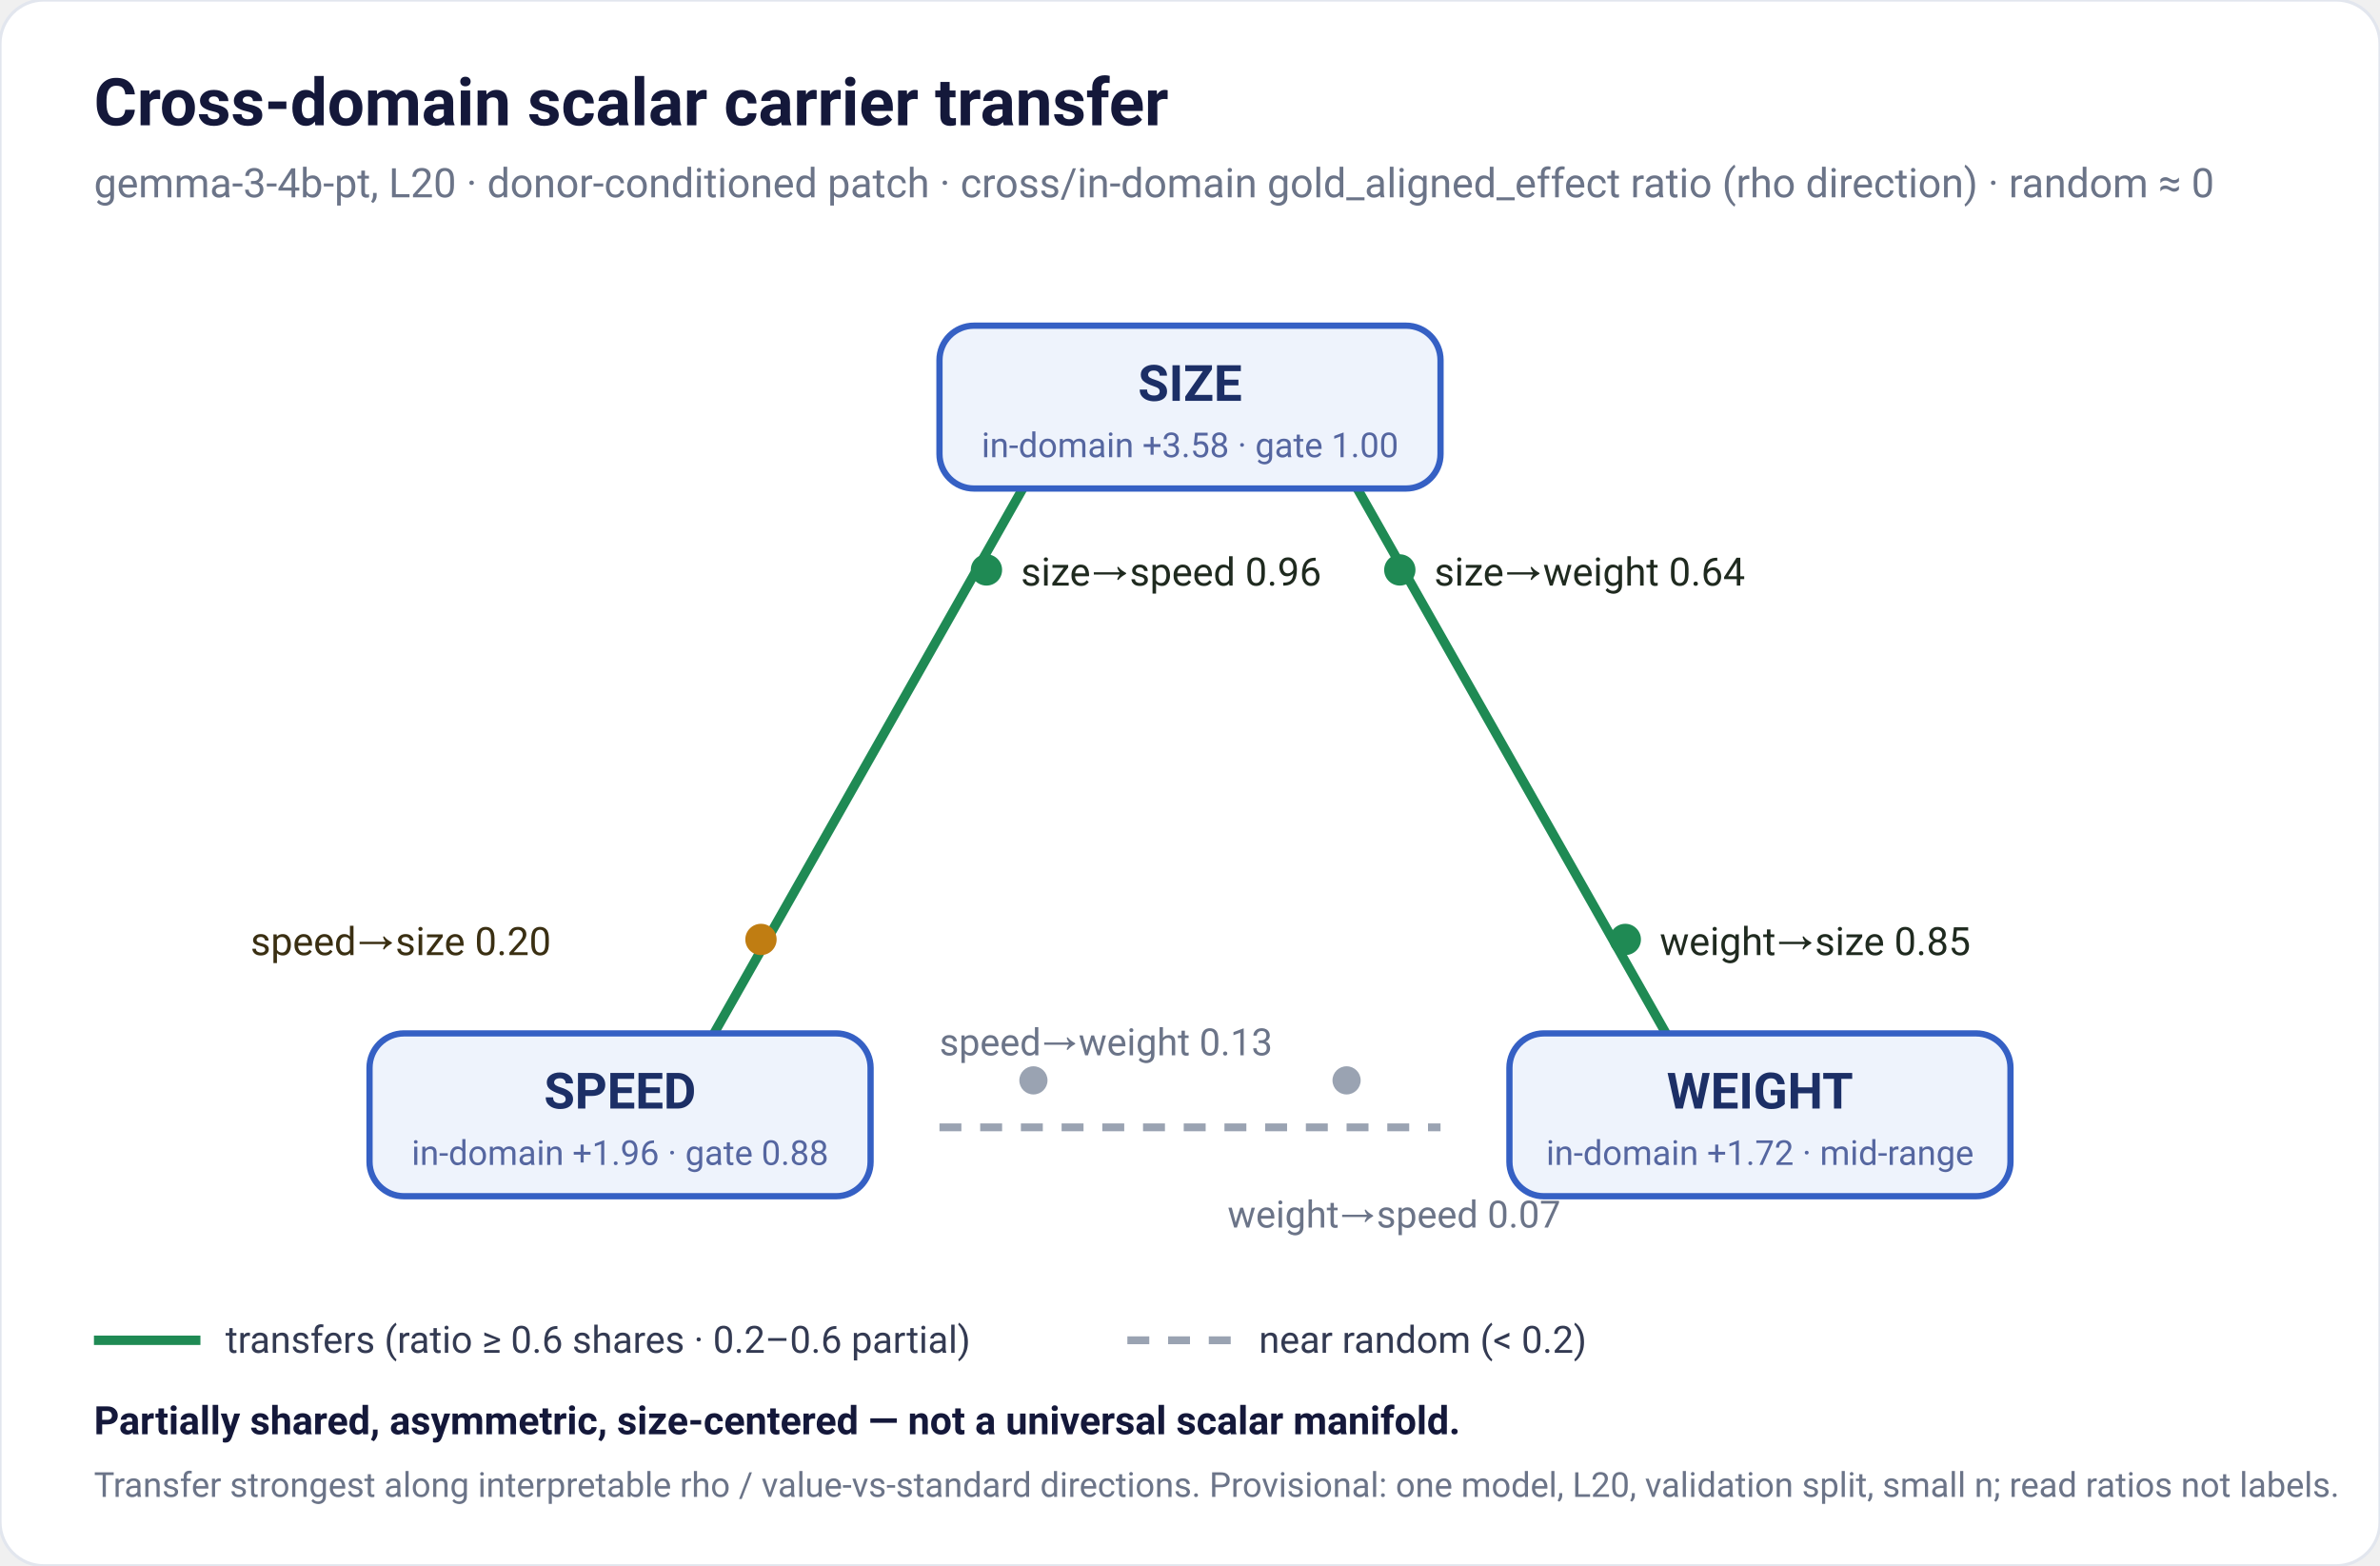
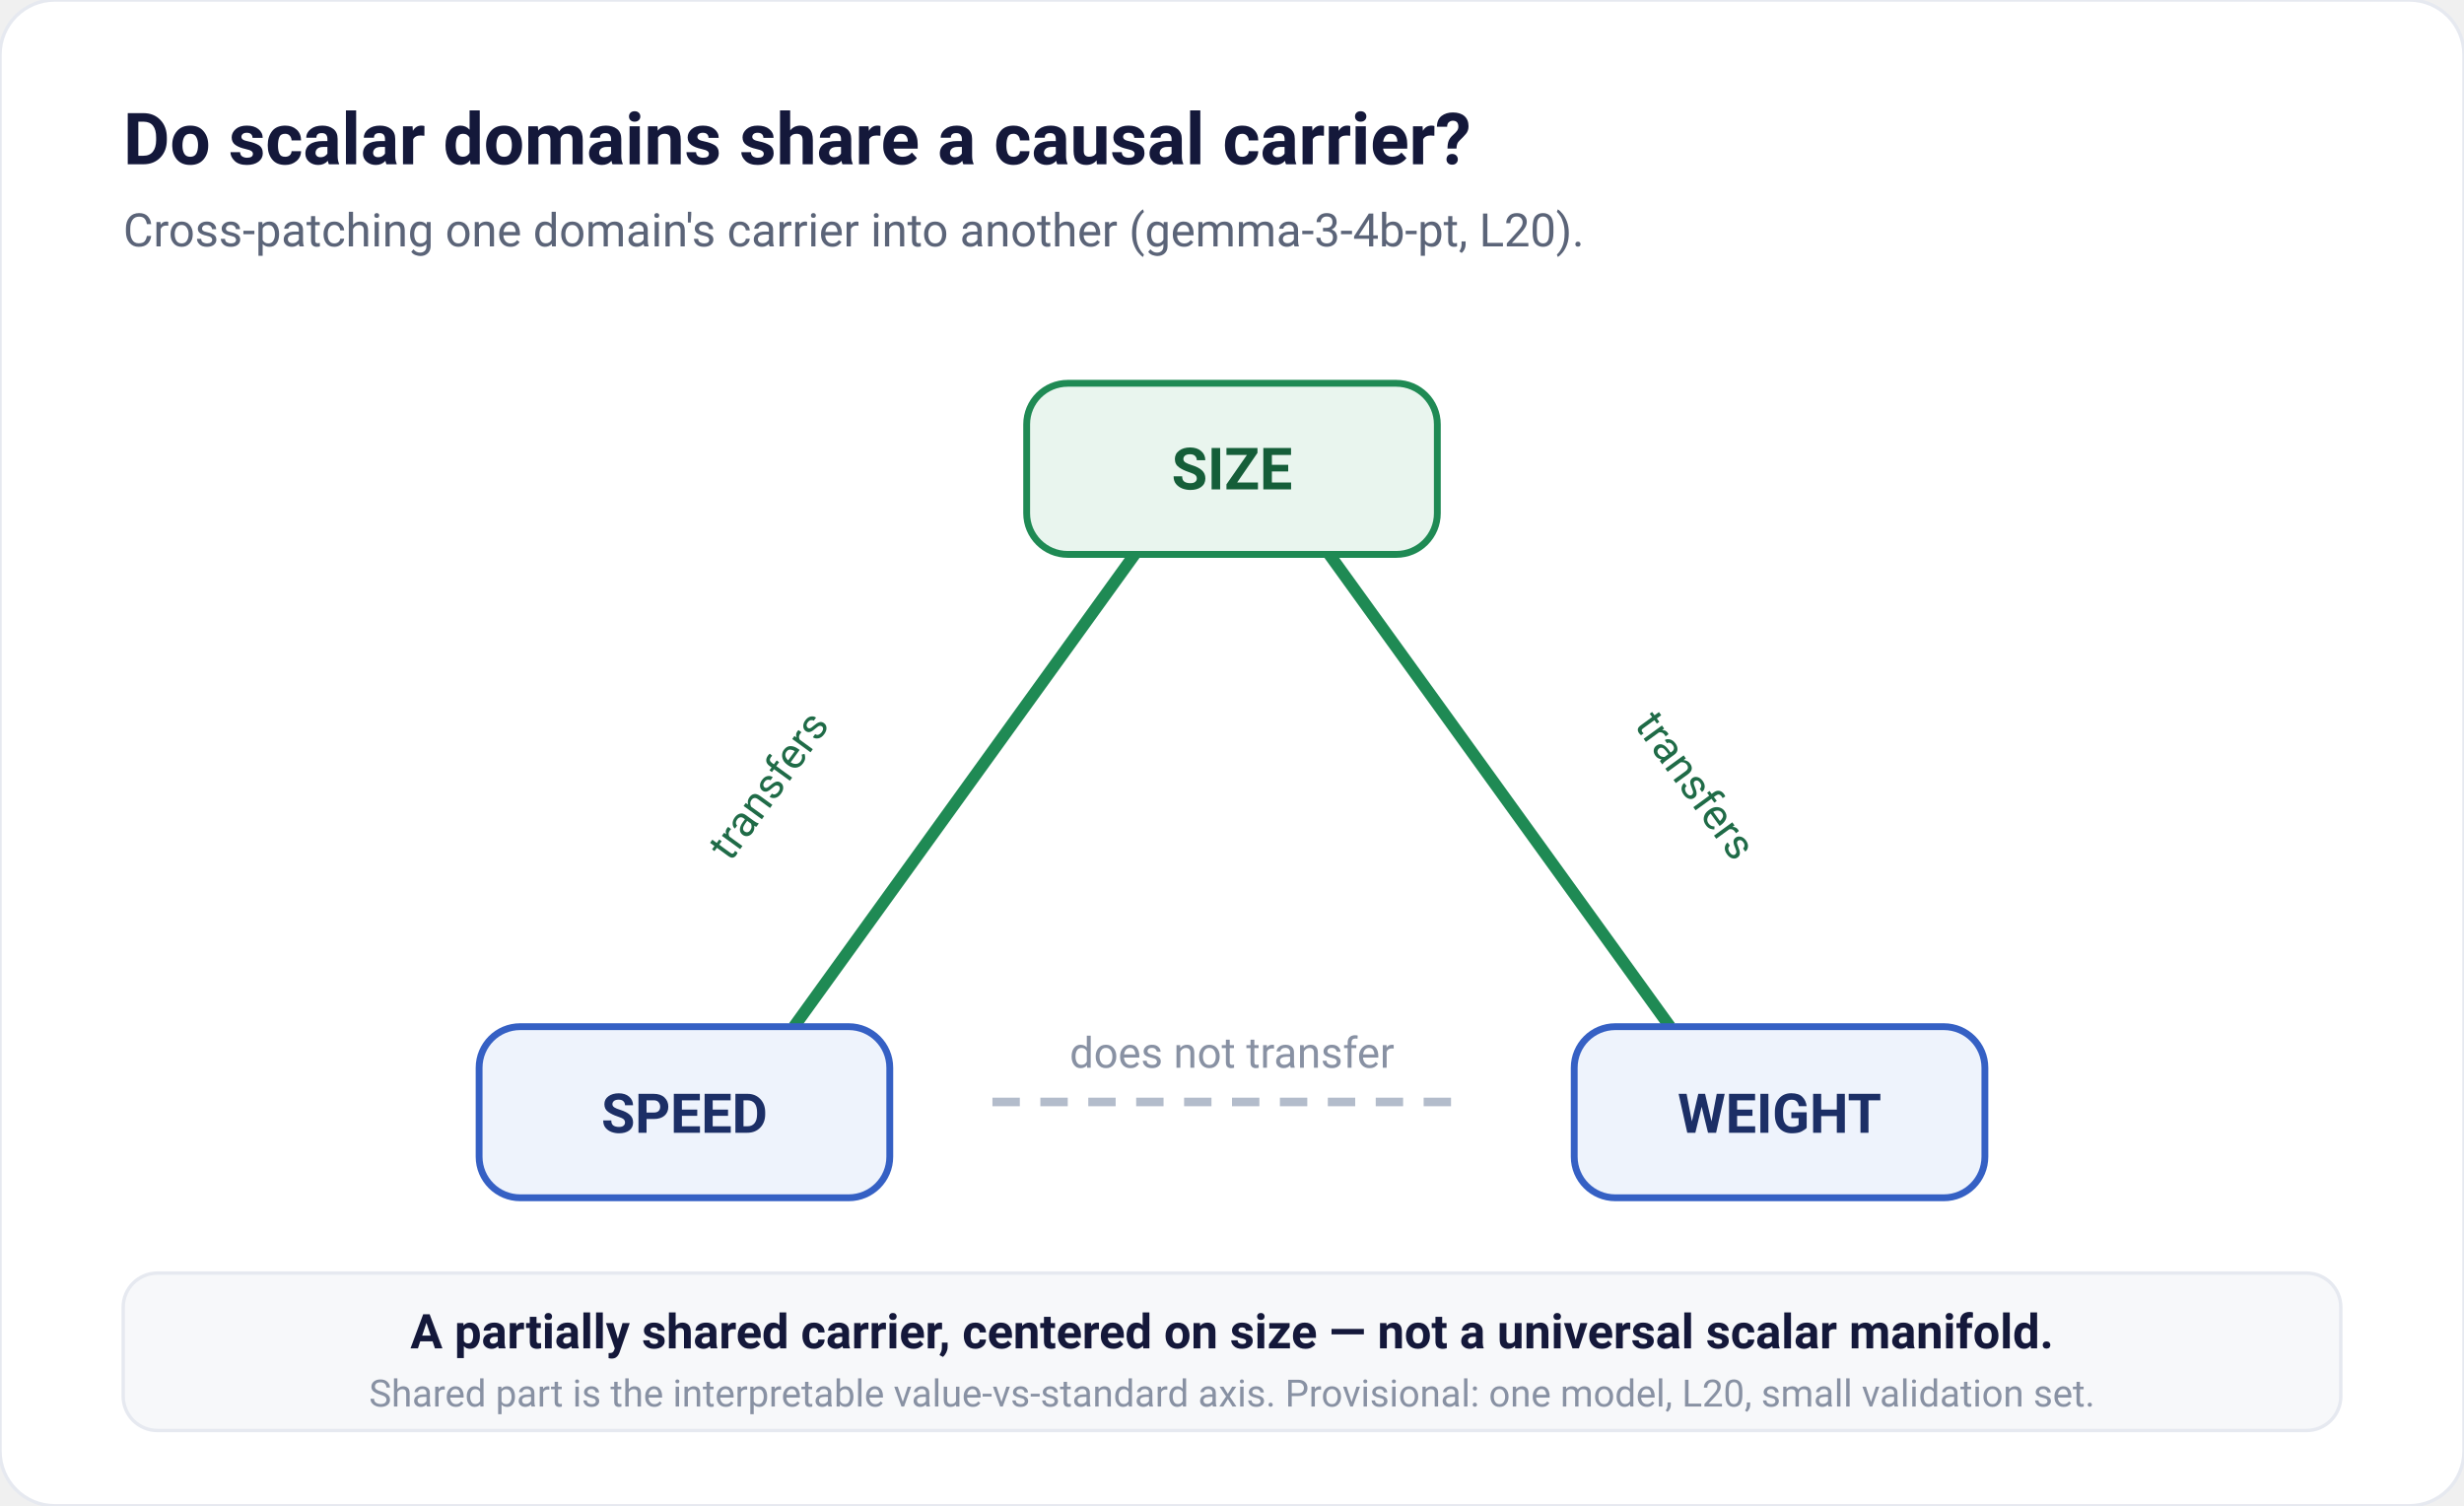
- <svg xmlns="http://www.w3.org/2000/svg" viewBox="0 0 760 500" font-family="-apple-system,Segoe UI,Roboto,Helvetica,Arial,sans-serif">
-   <rect x="0" y="0" width="760" height="500" rx="14" fill="#ffffff" stroke="#e2e6ee" />
-   <text x="30" y="40" font-size="21" font-weight="700" fill="#14183a">Cross-domain scalar carrier transfer</text>
-   <text x="30" y="63" font-size="13" fill="#6b7488">gemma-3-4b-pt, L20 · donor-conditioned patch · cross/in-domain gold_aligned_effect ratio (rho direction) · random ≈ 0</text>
-   <line x1="330" y1="150" x2="228" y2="330" stroke="#1f8a54" stroke-width="3" />
-   <line x1="430" y1="150" x2="532" y2="330" stroke="#1f8a54" stroke-width="3" />
-   <line x1="300" y1="360" x2="460" y2="360" stroke="#9aa3b2" stroke-width="2.5" stroke-dasharray="7 6" />
-   <circle cx="315" cy="182" r="5" fill="#1f8a54" />
-   <text x="326" y="187" font-size="12.5" fill="#1f2a1f">size→speed 0.96</text>
-   <circle cx="243" cy="300" r="5" fill="#c07d12" />
-   <text x="80" y="305" font-size="12.5" fill="#3a2f12">speed→size 0.20</text>
-   <circle cx="447" cy="182" r="5" fill="#1f8a54" />
-   <text x="458" y="187" font-size="12.5" fill="#1f2a1f">size→weight 0.64</text>
-   <circle cx="519" cy="300" r="5" fill="#1f8a54" />
-   <text x="530" y="305" font-size="12.5" fill="#1f2a1f">weight→size 0.85</text>
-   <circle cx="330" cy="345" r="4.5" fill="#9aa3b2" />
-   <text x="300" y="337" font-size="12" fill="#6b7488">speed→weight 0.13</text>
-   <circle cx="430" cy="345" r="4.5" fill="#9aa3b2" />
-   <text x="392" y="392" font-size="12" fill="#6b7488">weight→speed 0.07</text>
-   <g>
-     <rect x="300" y="104" width="160" height="52" rx="11" fill="#eef3fc" stroke="#3560c4" stroke-width="2" />
-     <text x="380" y="128" font-size="16" font-weight="700" fill="#1c2f66" text-anchor="middle">SIZE</text>
-     <text x="380" y="146" font-size="11" fill="#5566a0" text-anchor="middle">in-domain +3.58 · gate 1.00</text>
-   </g>
-   <g>
-     <rect x="118" y="330" width="160" height="52" rx="11" fill="#eef3fc" stroke="#3560c4" stroke-width="2" />
-     <text x="198" y="354" font-size="16" font-weight="700" fill="#1c2f66" text-anchor="middle">SPEED</text>
-     <text x="198" y="372" font-size="11" fill="#5566a0" text-anchor="middle">in-domain +1.96 · gate 0.88</text>
-   </g>
-   <g>
-     <rect x="482" y="330" width="160" height="52" rx="11" fill="#eef3fc" stroke="#3560c4" stroke-width="2" />
-     <text x="562" y="354" font-size="16" font-weight="700" fill="#1c2f66" text-anchor="middle">WEIGHT</text>
-     <text x="562" y="372" font-size="11" fill="#5566a0" text-anchor="middle">in-domain +1.72 · mid-range</text>
-   </g>
-   <g transform="translate(30,420)">
-     <line x1="0" y1="8" x2="34" y2="8" stroke="#1f8a54" stroke-width="3" />
-     <text x="42" y="12" font-size="12" fill="#333a52">transfers (ratio ≥ 0.6 shares · 0.2–0.6 partial)</text>
-     <line x1="330" y1="8" x2="364" y2="8" stroke="#9aa3b2" stroke-width="2.5" stroke-dasharray="7 6" />
-     <text x="372" y="12" font-size="12" fill="#333a52">near random (&lt; 0.2)</text>
-   </g>
-   <text x="30" y="458" font-size="12.5" font-weight="600" fill="#14183a">Partially shared, asymmetric, size-centered — not a universal scalar manifold.</text>
-   <text x="30" y="478" font-size="11" fill="#6b7488">Transfer strongest along interpretable rho / value-vs-standard directions. Provisional: one model, L20, validation split, small n; read ratios not labels.</text>
+ <svg xmlns="http://www.w3.org/2000/svg" viewBox="0 0 720 440" font-family="-apple-system,Segoe UI,Roboto,Helvetica,Arial,sans-serif">
+   <rect x="0" y="0" width="720" height="440" rx="16" fill="#ffffff" stroke="#e6e9f0" />
+   <text x="36" y="48" font-size="21" font-weight="700" fill="#14183a">Do scalar domains share a causal carrier?</text>
+   <text x="36" y="72" font-size="13.5" fill="#5b6478">Cross-patching one domain's carrier into another (gemma-3-4b-pt, L20).</text>
+   <line x1="333" y1="160" x2="232" y2="300" stroke="#1f8a54" stroke-width="3.5" />
+   <line x1="387" y1="160" x2="488" y2="300" stroke="#1f8a54" stroke-width="3.5" />
+   <line x1="290" y1="322" x2="430" y2="322" stroke="#b3bccb" stroke-width="2.5" stroke-dasharray="8 6" />
+   <text x="228" y="232" font-size="12.5" fill="#1f6b47" text-anchor="middle" transform="rotate(-54 228 232)">transfers</text>
+   <text x="492" y="232" font-size="12.5" fill="#1f6b47" text-anchor="middle" transform="rotate(54 492 232)">transfers</text>
+   <text x="360" y="312" font-size="12.5" fill="#8891a3" text-anchor="middle">does not transfer</text>
+   <rect x="300" y="112" width="120" height="50" rx="12" fill="#e9f5ee" stroke="#1f8a54" stroke-width="2" />
+   <text x="360" y="143" font-size="17" font-weight="700" fill="#155e39" text-anchor="middle">SIZE</text>
+   <rect x="140" y="300" width="120" height="50" rx="12" fill="#eef3fc" stroke="#3560c4" stroke-width="2" />
+   <text x="200" y="331" font-size="16" font-weight="700" fill="#1c2f66" text-anchor="middle">SPEED</text>
+   <rect x="460" y="300" width="120" height="50" rx="12" fill="#eef3fc" stroke="#3560c4" stroke-width="2" />
+   <text x="520" y="331" font-size="16" font-weight="700" fill="#1c2f66" text-anchor="middle">WEIGHT</text>
+   <rect x="36" y="372" width="648" height="46" rx="10" fill="#f7f8fa" stroke="#e6e9f0" />
+   <text x="360" y="394" font-size="14" font-weight="700" fill="#14183a" text-anchor="middle">A partially shared carrier, centered on size — not a universal scalar manifold.</text>
+   <text x="360" y="411" font-size="11" fill="#8891a3" text-anchor="middle">Shared part is the interpretable value-vs-standard axis. Provisional: one model, L20, small validation set.</text>
</svg>
